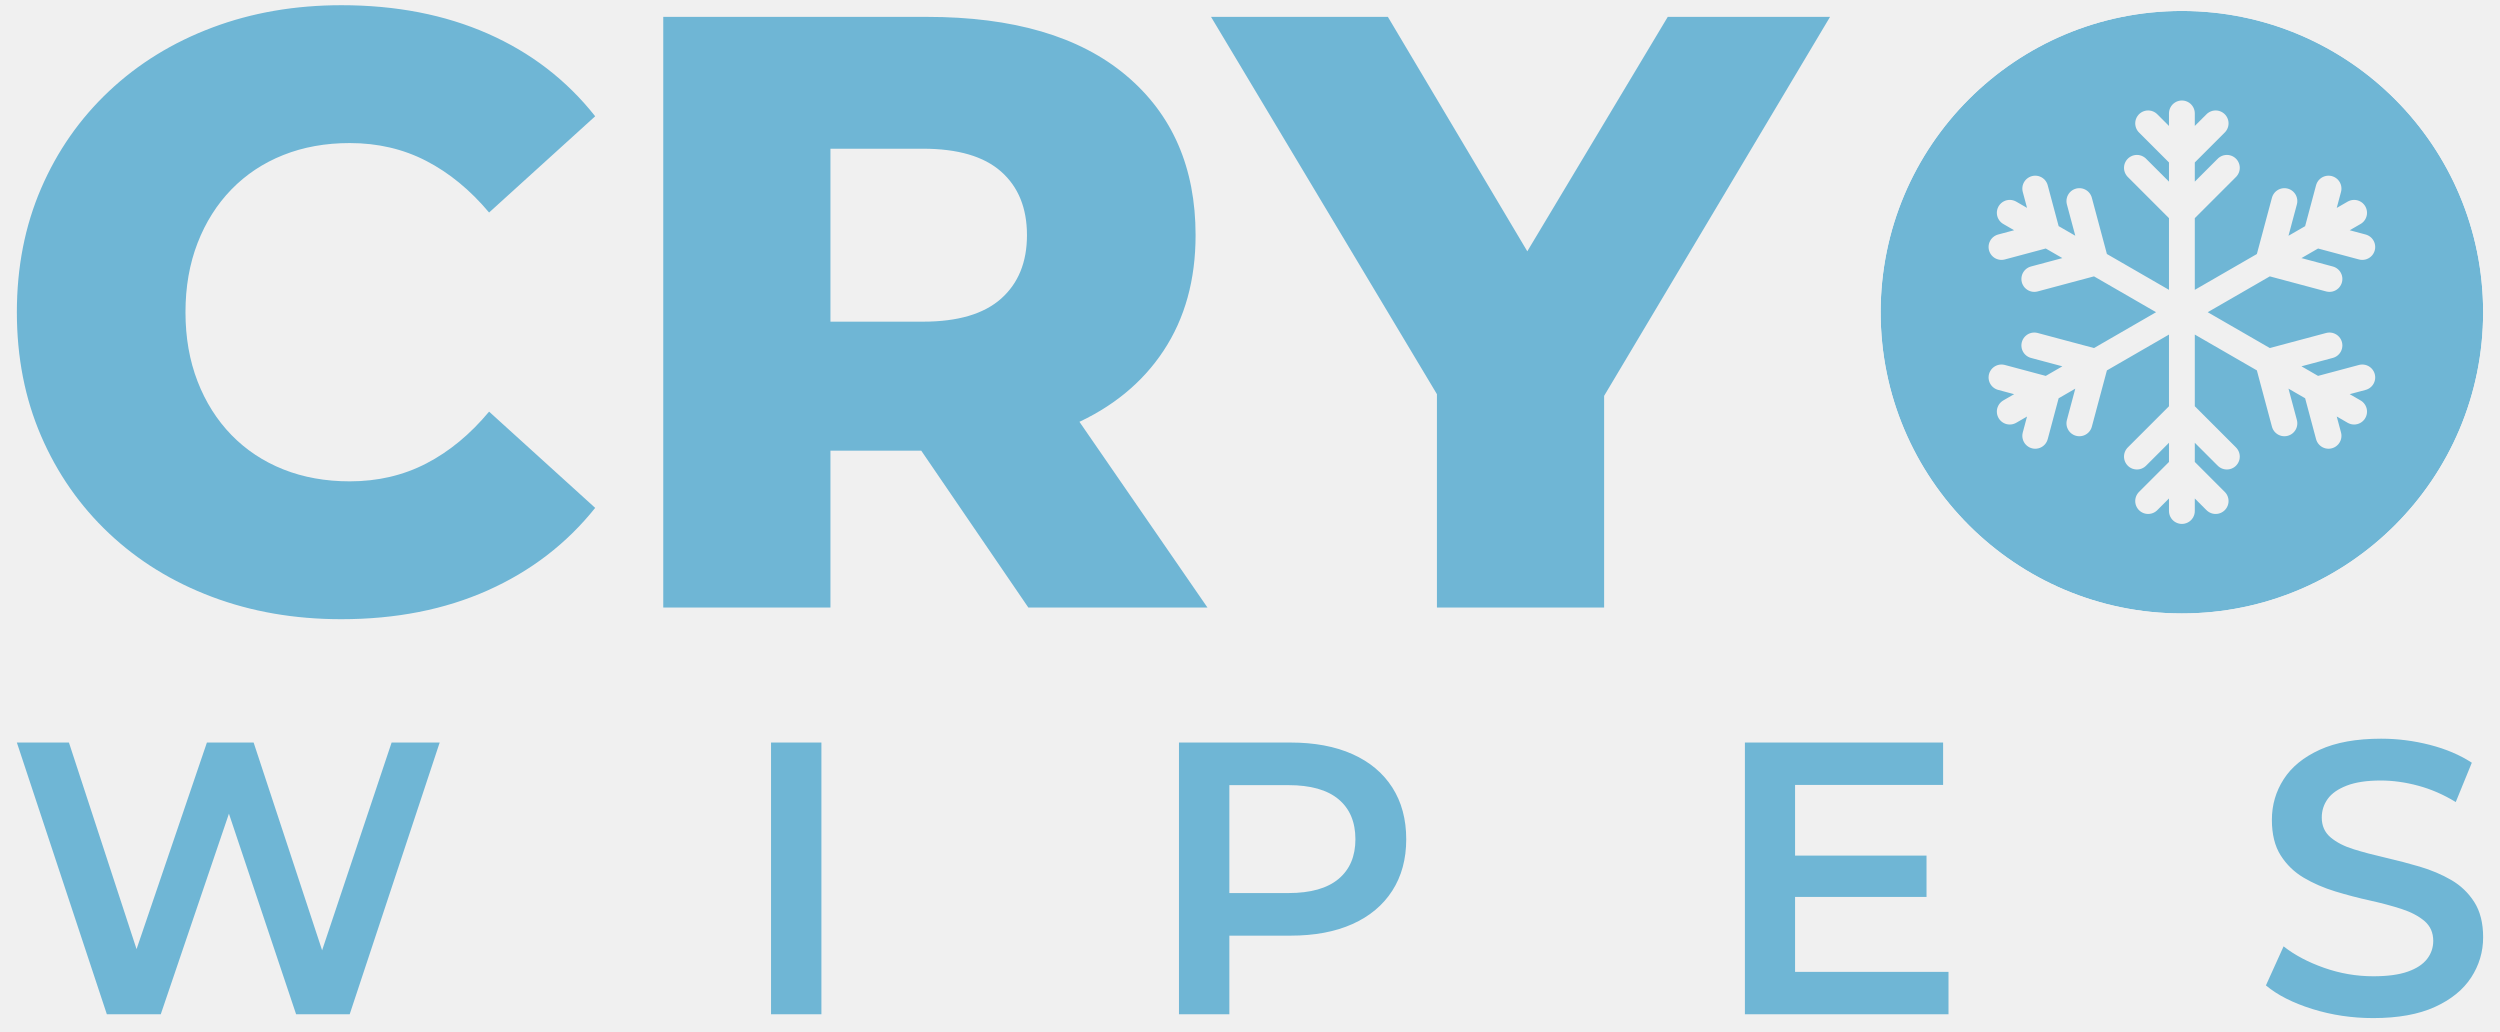
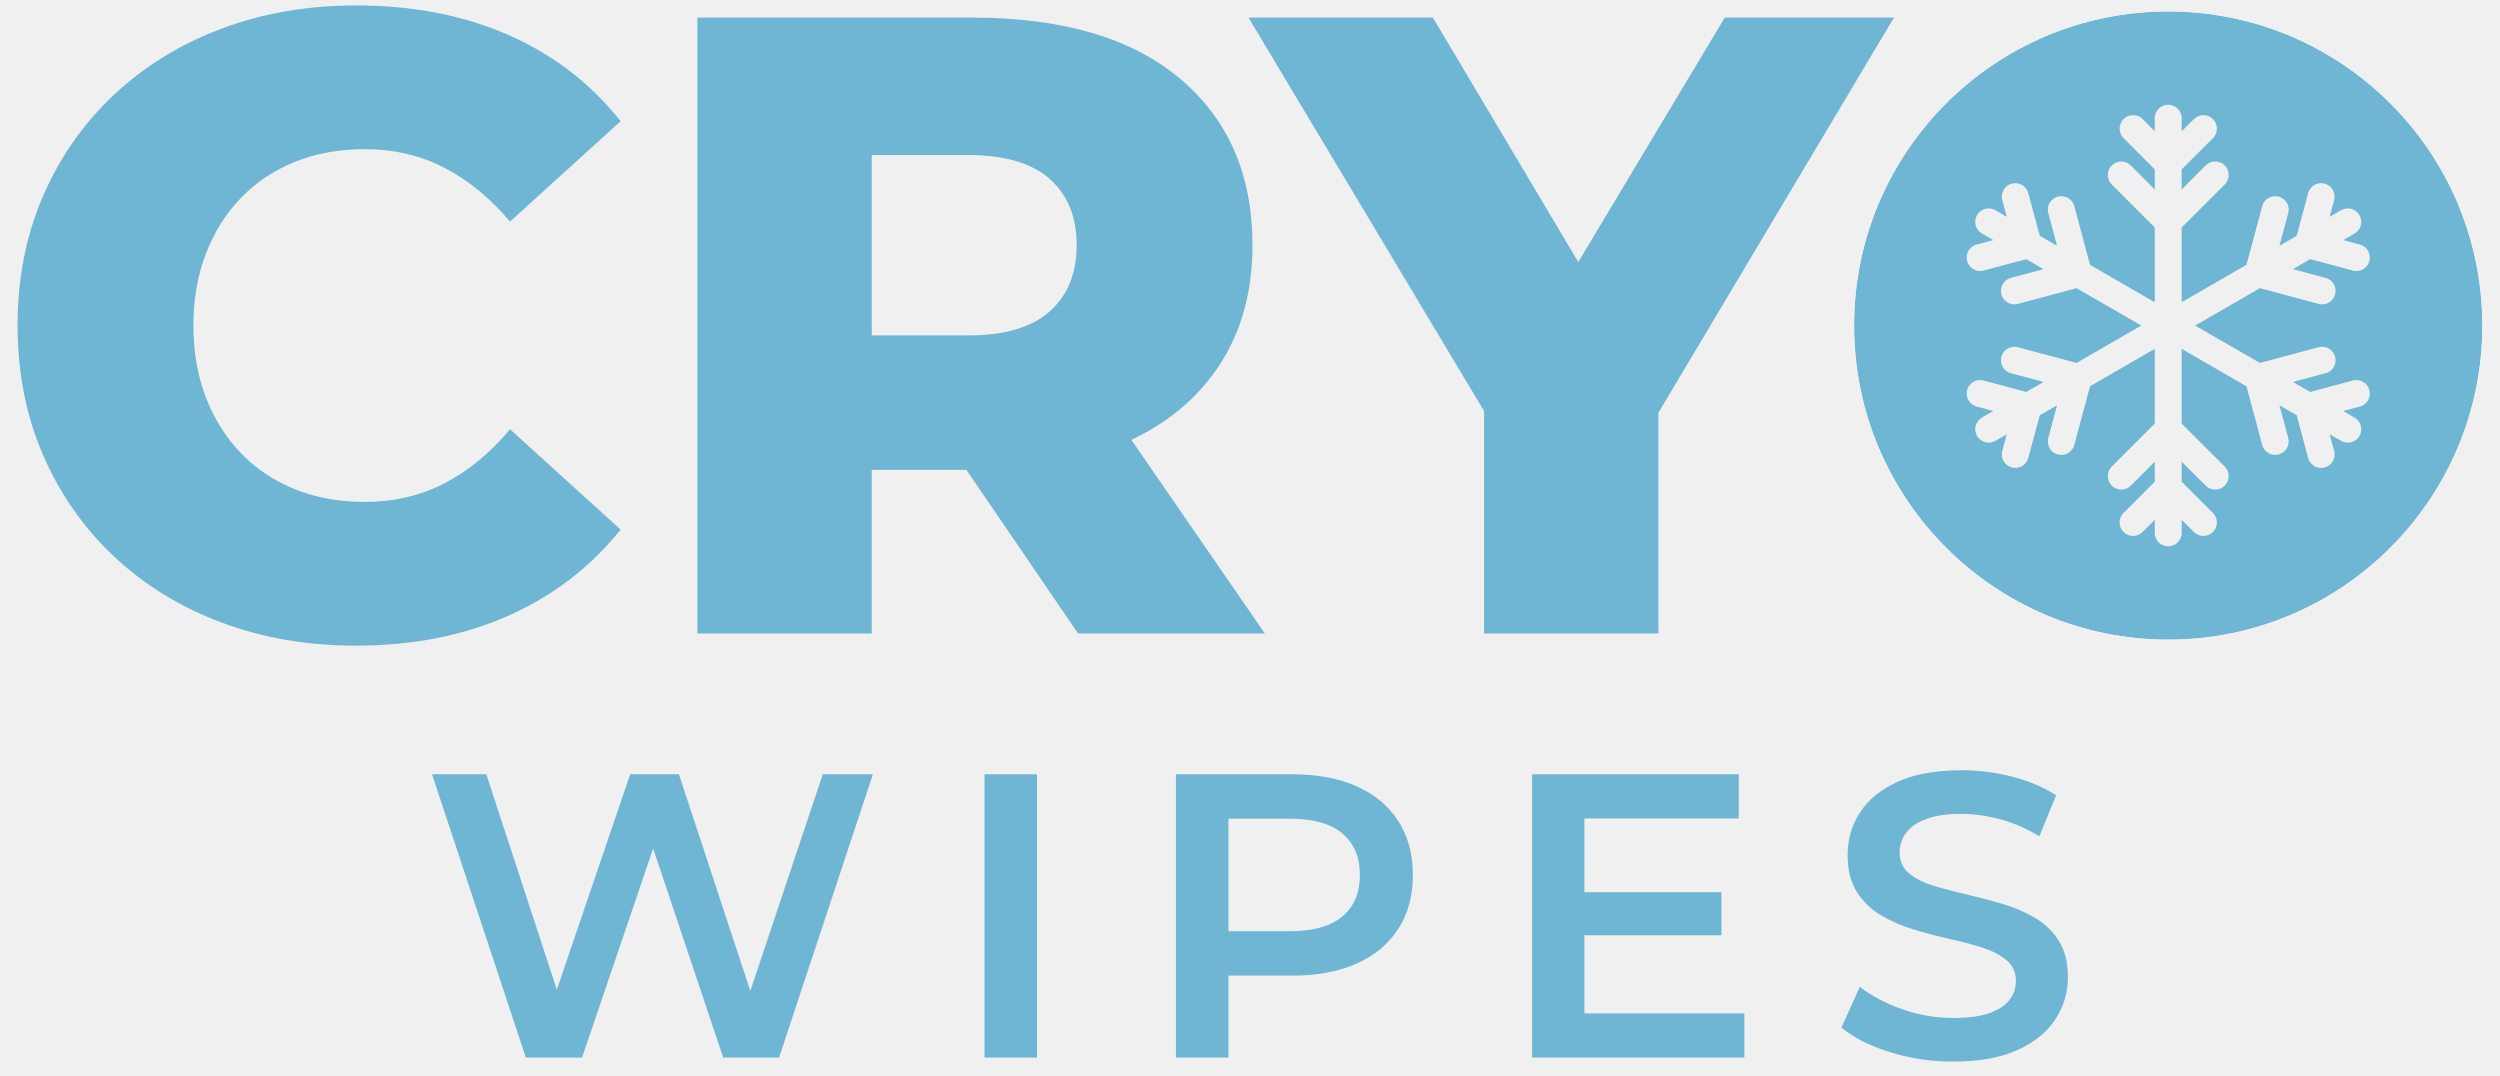
- <svg xmlns="http://www.w3.org/2000/svg" viewBox="1.43 -2.00 296.28 122.20" role="img" aria-label="Cryo Wipes">
+ <svg xmlns="http://www.w3.org/2000/svg" viewBox="1.43 -2.00 284.14 122.20" role="img" aria-label="Cryo Wipes">
  <defs>
-     <mask id="flake" maskUnits="userSpaceOnUse" x="223.31" y="-1.70" width="73.40" height="73.40">
-       <circle cx="260.01" cy="35.00" r="35.70" fill="#fff" />
-       <path d="M260.01 35.00L260.01 11.44M260.01 23.22L265.34 17.89M260.01 23.22L254.68 17.89M260.01 16.62L264.01 12.62M260.01 16.62L256.01 12.62M260.01 35.00L239.61 23.22M249.81 29.11L247.86 21.83M249.81 29.11L242.52 31.06M244.09 25.81L242.63 20.35M244.09 25.81L238.63 27.27M260.01 35.00L239.61 46.78M249.81 40.89L242.52 38.94M249.81 40.89L247.86 48.17M244.09 44.19L238.63 42.73M244.09 44.19L242.63 49.65M260.01 35.00L260.01 58.56M260.01 46.78L254.68 52.11M260.01 46.78L265.34 52.11M260.01 53.38L256.01 57.38M260.01 53.38L264.01 57.38M260.01 35.00L280.42 46.78M270.21 40.89L272.16 48.17M270.21 40.89L277.50 38.94M275.93 44.19L277.39 49.65M275.93 44.19L281.39 42.73M260.01 35.00L280.42 23.22M270.21 29.11L277.50 31.06M270.21 29.11L272.16 21.83M275.93 25.81L281.39 27.27M275.93 25.81L277.39 20.35" stroke="#000" stroke-width="3.06" stroke-linecap="round" fill="none" />
-       <circle cx="260.01" cy="35.00" r="2.76" fill="#000" />
+     <mask id="cryo-flake" maskUnits="userSpaceOnUse" x="211.16" y="-1.70" width="73.40" height="73.40">
+       <circle cx="247.86" cy="35.00" r="35.70" fill="#fff" />
+       <path d="M247.86 35.00L247.86 11.44M247.86 23.22L253.20 17.89M247.86 23.22L242.53 17.89M247.86 16.62L251.86 12.62M247.86 16.62L243.87 12.62M247.86 35.00L227.46 23.22M237.66 29.11L235.71 21.83M237.66 29.11L230.38 31.06M231.95 25.81L230.48 20.35M231.95 25.81L226.49 27.27M247.86 35.00L227.46 46.78M237.66 40.89L230.38 38.94M237.66 40.89L235.71 48.17M231.95 44.19L226.49 42.73M231.95 44.19L230.48 49.65M247.86 35.00L247.86 58.56M247.86 46.78L242.53 52.11M247.86 46.78L253.20 52.11M247.86 53.38L243.87 57.38M247.86 53.38L251.86 57.38M247.86 35.00L268.27 46.78M258.07 40.89L260.02 48.17M258.07 40.89L265.35 38.94M263.78 44.19L265.24 49.65M263.78 44.19L269.24 42.73M247.86 35.00L268.27 23.22M258.07 29.11L265.35 31.06M258.07 29.11L260.02 21.83M263.78 25.81L269.24 27.27M263.78 25.81L265.24 20.35" stroke="#000" stroke-width="3.06" stroke-linecap="round" fill="none" />
+       <circle cx="247.86" cy="35.00" r="2.76" fill="#000" />
    </mask>
  </defs>
  <g fill="#6fb6d5">
-     <path d="M41.869 71.383Q33.593 71.383 26.552 68.733Q19.51 66.083 14.338 61.198Q9.165 56.314 6.297 49.66Q3.428 43.007 3.428 35.0Q3.428 26.993 6.297 20.34Q9.165 13.686 14.353 8.802Q19.541 3.917 26.583 1.267Q33.624 -1.383 41.9 -1.383Q51.579 -1.383 59.235 1.984Q66.89 5.352 71.966 11.779L59.393 23.186Q56.045 19.193 51.953 17.074Q47.862 14.955 42.883 14.955Q38.562 14.955 35.004 16.373Q31.445 17.79 28.861 20.447Q26.276 23.104 24.843 26.804Q23.411 30.503 23.411 35.0Q23.411 39.497 24.843 43.196Q26.276 46.896 28.861 49.553Q31.445 52.21 35.004 53.627Q38.562 55.045 42.883 55.045Q47.862 55.045 51.953 52.926Q56.045 50.807 59.393 46.783L71.966 58.19Q66.89 64.548 59.235 67.966Q51.579 71.383 41.869 71.383ZM80.034 70.0V0.0H111.276Q126.631 0.0 134.876 6.929Q143.121 13.859 143.121 25.872Q143.121 33.817 139.329 39.559Q135.538 45.3 128.559 48.354Q121.579 51.407 111.966 51.407H91.024L99.848 43.072V70.0ZM123.3 70.0 105.914 44.531H126.973L144.528 70.0ZM99.848 45.238 91.024 36.121H110.807Q117.01 36.121 120.074 33.393Q123.138 30.665 123.138 25.872Q123.138 21.048 120.074 18.336Q117.01 15.624 110.807 15.624H91.024L99.848 6.476ZM171.724 70.0V40.386L176.255 52.283L144.952 0.0H165.911L188.466 37.927H176.355L199.079 0.0H218.311L187.145 52.283L191.538 40.386V70.0Z" />
-     <circle cx="260.01" cy="35.00" r="35.70" mask="url(#flake)" />
-     <path d="M14.092 118.2 3.428 86.0H9.599L19.127 115.108H16.038L25.951 86.0H31.488L41.083 115.108H38.104L47.84 86.0H53.538L42.873 118.2H36.522L27.723 91.931H29.41L20.483 118.2ZM92.807 118.2V86.0H98.777V118.2ZM141.153 118.2V86.0H154.372Q158.64 86.0 161.709 87.372Q164.777 88.744 166.431 91.321Q168.085 93.897 168.085 97.463Q168.085 100.989 166.431 103.563Q164.777 106.136 161.709 107.511Q158.64 108.886 154.372 108.886H144.456L147.123 106.123V118.2ZM147.123 106.758 144.456 103.838H154.123Q158.059 103.838 160.061 102.166Q162.063 100.493 162.063 97.463Q162.063 94.393 160.061 92.721Q158.059 91.048 154.123 91.048H144.456L147.123 88.128ZM208.221 118.2V86.0H231.712V91.024H214.167V113.176H232.35V118.2ZM213.712 104.298V99.402H229.746V104.298ZM282.677 118.656Q278.909 118.656 275.458 117.575Q272.006 116.495 269.969 114.783L272.063 110.155Q274.003 111.689 276.852 112.695Q279.701 113.7 282.689 113.7Q285.214 113.7 286.772 113.152Q288.33 112.605 289.064 111.653Q289.799 110.702 289.799 109.509Q289.799 108.034 288.753 107.148Q287.707 106.261 286.019 105.716Q284.332 105.17 282.286 104.719Q280.24 104.268 278.191 103.644Q276.142 103.02 274.454 102.022Q272.767 101.025 271.721 99.38Q270.675 97.735 270.675 95.159Q270.675 92.529 272.074 90.349Q273.472 88.168 276.347 86.856Q279.221 85.544 283.628 85.544Q286.534 85.544 289.388 86.274Q292.241 87.004 294.371 88.39L292.466 93.052Q290.315 91.736 288.024 91.118Q285.733 90.5 283.576 90.5Q281.131 90.5 279.57 91.096Q278.01 91.693 277.298 92.674Q276.587 93.654 276.587 94.887Q276.587 96.356 277.633 97.239Q278.679 98.123 280.366 98.645Q282.053 99.168 284.102 99.636Q286.152 100.104 288.198 100.708Q290.244 101.312 291.931 102.29Q293.618 103.267 294.664 104.909Q295.711 106.551 295.711 109.081Q295.711 111.665 294.292 113.845Q292.873 116.026 289.982 117.341Q287.09 118.656 282.677 118.656Z" />
+     <path d="M41.869 71.383Q33.593 71.383 26.552 68.733Q19.51 66.083 14.338 61.198Q9.165 56.314 6.297 49.66Q3.428 43.007 3.428 35.0Q3.428 26.993 6.297 20.34Q9.165 13.686 14.353 8.802Q19.541 3.917 26.583 1.267Q33.624 -1.383 41.9 -1.383Q51.579 -1.383 59.235 1.984Q66.89 5.352 71.966 11.779L59.393 23.186Q56.045 19.193 51.953 17.074Q47.862 14.955 42.883 14.955Q38.562 14.955 35.004 16.373Q31.445 17.79 28.861 20.447Q26.276 23.104 24.843 26.804Q23.411 30.503 23.411 35.0Q23.411 39.497 24.843 43.196Q26.276 46.896 28.861 49.553Q31.445 52.21 35.004 53.627Q38.562 55.045 42.883 55.045Q47.862 55.045 51.953 52.926Q56.045 50.807 59.393 46.783L71.966 58.19Q66.89 64.548 59.235 67.966Q51.579 71.383 41.869 71.383ZM80.695 70.0V0.0H111.937Q127.292 0.0 135.537 6.929Q143.782 13.859 143.782 25.872Q143.782 33.817 139.99 39.559Q136.199 45.3 129.22 48.354Q122.24 51.407 112.626 51.407H91.685L100.509 43.072V70.0ZM123.961 70.0 106.574 44.531H127.633L145.189 70.0ZM100.509 45.238 91.685 36.121H111.468Q117.671 36.121 120.735 33.393Q123.799 30.665 123.799 25.872Q123.799 21.048 120.735 18.336Q117.671 15.624 111.468 15.624H91.685L100.509 6.476ZM170.102 70.0V40.386L174.633 52.283L143.329 0.0H164.288L186.843 37.927H174.733L197.457 0.0H216.688L185.523 52.283L189.916 40.386V70.0Z" />
+     <circle cx="247.86" cy="35.00" r="35.70" mask="url(#cryo-flake)" />
+     <path d="M61.195 118.2 50.531 86.0H56.702L66.23 115.108H63.141L73.054 86.0H78.591L88.186 115.108H85.208L94.943 86.0H100.641L89.977 118.2H83.625L74.827 91.931H76.513L67.586 118.2ZM113.322 118.2V86.0H119.292V118.2ZM135.08 118.2V86.0H148.299Q152.567 86.0 155.635 87.372Q158.704 88.744 160.358 91.321Q162.012 93.897 162.012 97.463Q162.012 100.989 160.358 103.563Q158.704 106.136 155.635 107.511Q152.567 108.886 148.299 108.886H138.382L141.05 106.123V118.2ZM141.05 106.758 138.382 103.838H148.05Q151.986 103.838 153.988 102.166Q155.99 100.493 155.99 97.463Q155.99 94.393 153.988 92.721Q151.986 91.048 148.05 91.048H138.382L141.05 88.128ZM175.56 118.2V86.0H199.05V91.024H181.506V113.176H199.688V118.2ZM181.05 104.298V99.402H197.084V104.298ZM223.427 118.656Q219.66 118.656 216.208 117.575Q212.756 116.495 210.719 114.783L212.813 110.155Q214.753 111.689 217.602 112.695Q220.451 113.7 223.439 113.7Q225.964 113.7 227.522 113.152Q229.08 112.605 229.815 111.653Q230.549 110.702 230.549 109.509Q230.549 108.034 229.503 107.148Q228.457 106.261 226.77 105.716Q225.082 105.17 223.036 104.719Q220.99 104.268 218.941 103.644Q216.892 103.02 215.205 102.022Q213.517 101.025 212.471 99.38Q211.425 97.735 211.425 95.159Q211.425 92.529 212.824 90.349Q214.223 88.168 217.097 86.856Q219.971 85.544 224.379 85.544Q227.284 85.544 230.138 86.274Q232.991 87.004 235.121 88.39L233.217 93.052Q231.065 91.736 228.774 91.118Q226.483 90.5 224.327 90.5Q221.882 90.5 220.321 91.096Q218.76 91.693 218.048 92.674Q217.337 93.654 217.337 94.887Q217.337 96.356 218.383 97.239Q219.429 98.123 221.116 98.645Q222.803 99.168 224.853 99.636Q226.902 100.104 228.948 100.708Q230.994 101.312 232.681 102.29Q234.369 103.267 235.415 104.909Q236.461 106.551 236.461 109.081Q236.461 111.665 235.042 113.845Q233.623 116.026 230.732 117.341Q227.84 118.656 223.427 118.656Z" />
  </g>
</svg>
